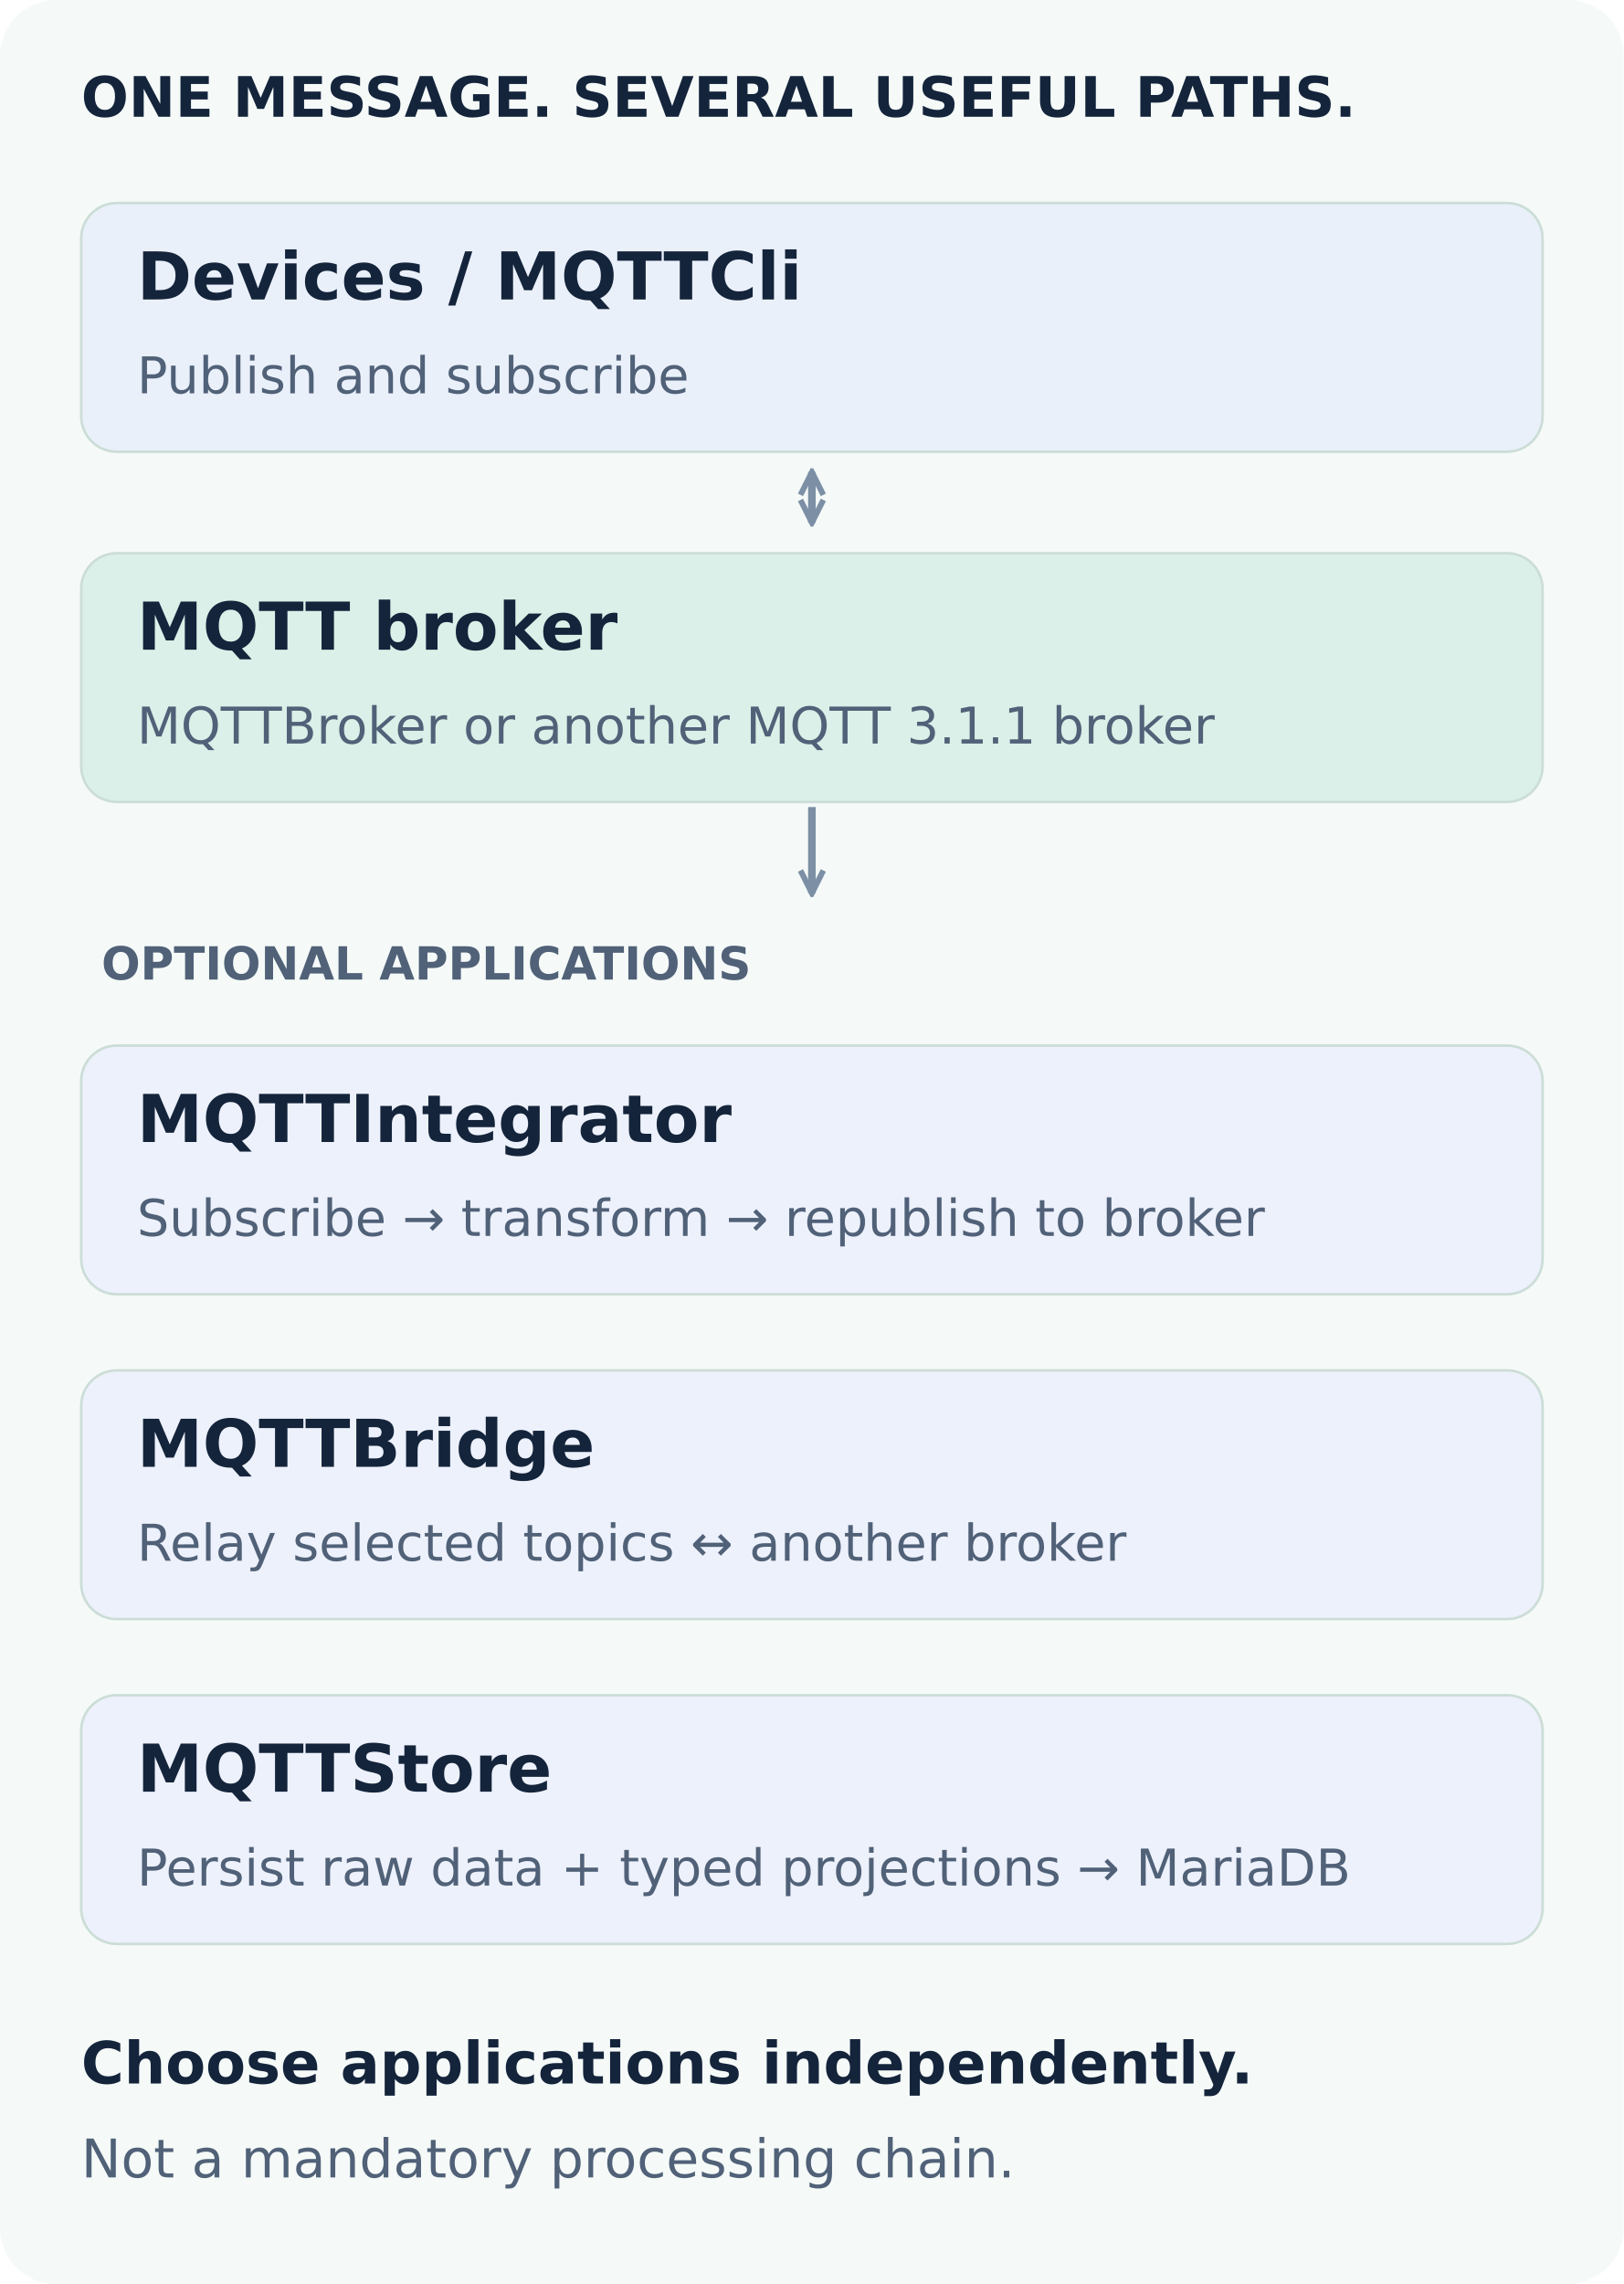
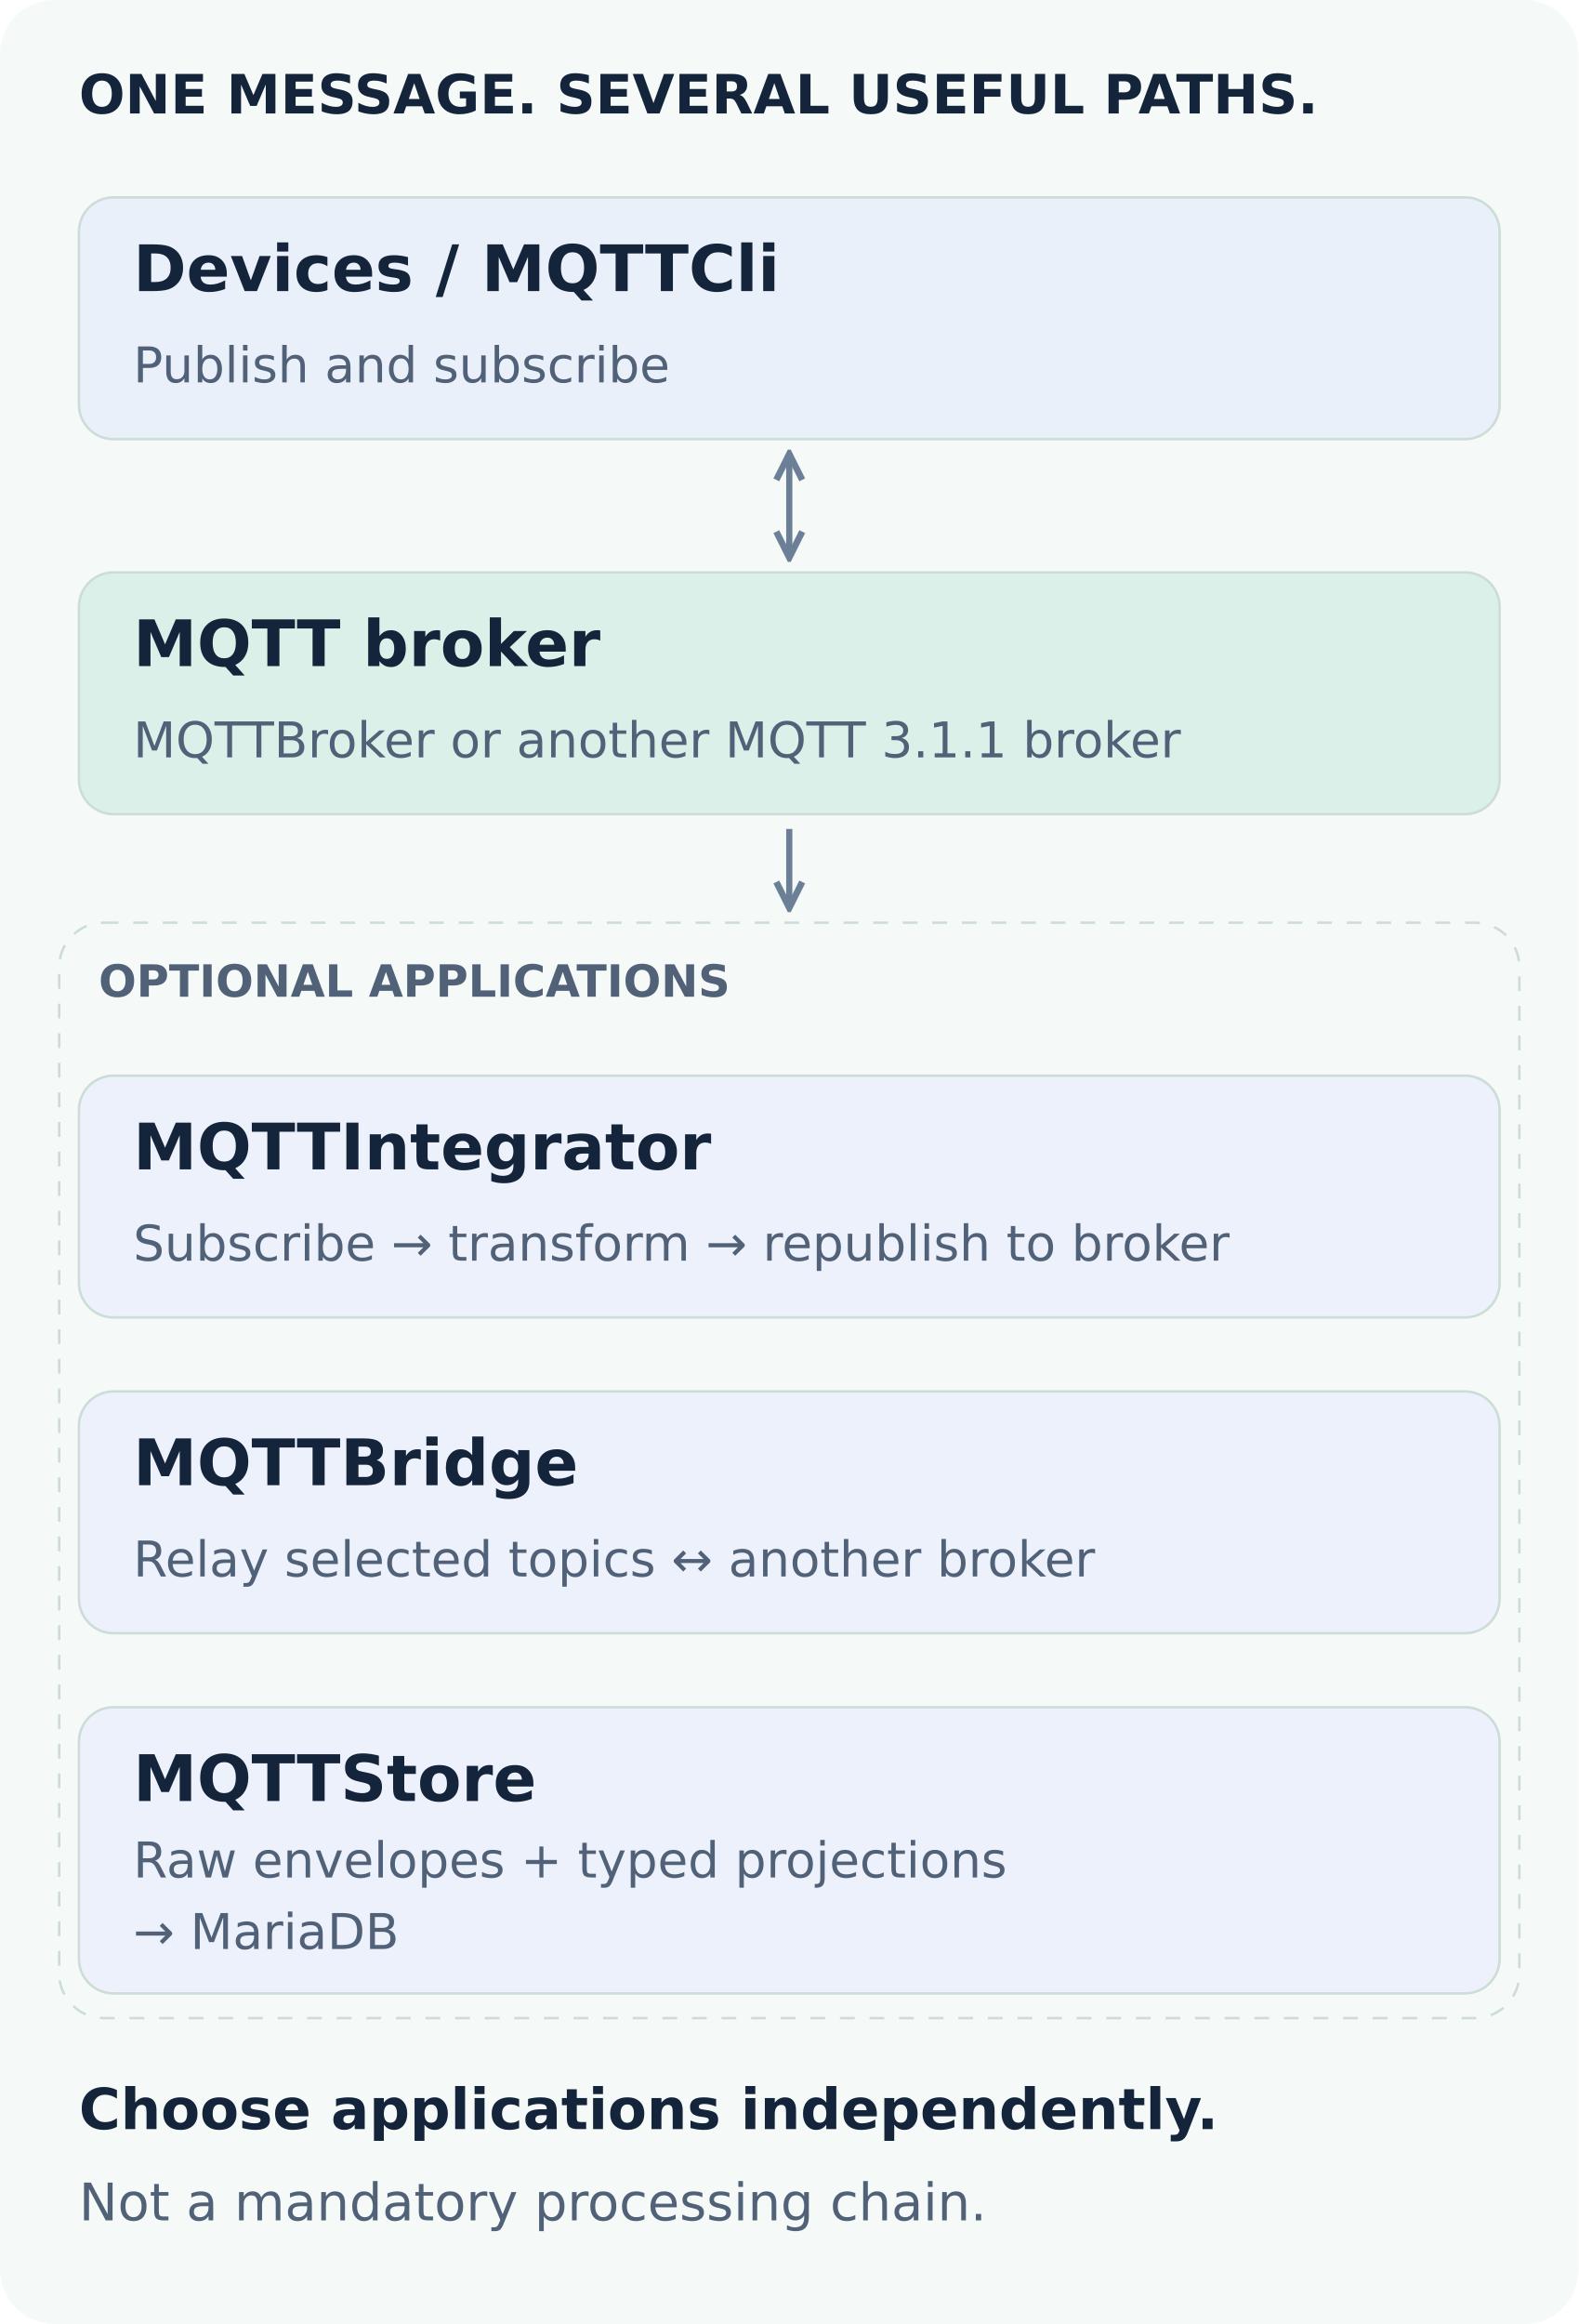
- <svg xmlns="http://www.w3.org/2000/svg" viewBox="0 0 640 900" role="img" aria-labelledby="mqttsuite-message-flow-mobile-title mqttsuite-message-flow-mobile-desc">
+ <svg xmlns="http://www.w3.org/2000/svg" viewBox="0 0 640 942" role="img" aria-labelledby="mqttsuite-message-flow-mobile-title mqttsuite-message-flow-mobile-desc">
  <defs>
    <linearGradient id="mqttsuite-message-flow-mobile-bg" x2="1" y2="1">
      <stop stop-color="#101f35" />
      <stop offset="1" stop-color="#172f47" />
    </linearGradient>
-     <marker id="mqttsuite-message-flow-mobile-arrow" markerUnits="userSpaceOnUse" markerWidth="12" markerHeight="12" viewBox="0 0 8 8" refX="7" refY="4" orient="auto-start-reverse">
-       <path d="M1 1L7 4L1 7" fill="none" stroke="#7c8fa5" stroke-width="1.5" />
+     <marker id="mqttsuite-message-flow-mobile-arrow" markerUnits="userSpaceOnUse" markerWidth="14" markerHeight="14" viewBox="0 0 8 8" refX="7" refY="4" orient="auto-start-reverse">
+       <path d="M1 1L7 4L1 7" fill="none" stroke="#6b7f96" stroke-width="1.5" />
    </marker>
  </defs>
  <g font-family="DejaVu Sans,Arial,sans-serif">
-     <rect x="0" y="0" width="640" height="900" rx="22" fill="#f5faf8" stroke="none" />
+     <rect x="0" y="0" width="640" height="942" rx="22" fill="#f5faf8" stroke="none" />
    <text x="32" y="46" font-size="22" fill="#14243b" font-weight="700">ONE MESSAGE. SEVERAL USEFUL PATHS.</text>
    <rect x="32" y="80" width="576" height="98" rx="14" fill="#eaf0fa" stroke="#ccddd7" />
    <text x="54" y="118" font-size="26" fill="#14243b" font-weight="700">Devices / MQTTCli</text>
    <text x="54" y="155" font-size="20" fill="#506178" font-weight="400">Publish and subscribe</text>
-     <path d="M320 186L320 206" fill="none" stroke="#7c8fa5" stroke-width="3" marker-end="url(#mqttsuite-message-flow-mobile-arrow)" marker-start="url(#mqttsuite-message-flow-mobile-arrow)" />
-     <rect x="32" y="218" width="576" height="98" rx="14" fill="#daf0e8" stroke="#ccddd7" />
-     <text x="54" y="256" font-size="26" fill="#14243b" font-weight="700">MQTT broker</text>
-     <text x="54" y="293" font-size="20" fill="#506178" font-weight="400">MQTTBroker or another MQTT 3.1.1 broker</text>
-     <path d="M320 318L320 352" fill="none" stroke="#7c8fa5" stroke-width="3" marker-end="url(#mqttsuite-message-flow-mobile-arrow)" />
-     <text x="40" y="386" font-size="18" fill="#506178" font-weight="700">OPTIONAL APPLICATIONS</text>
-     <rect x="32" y="412" width="576" height="98" rx="14" fill="#edf1fb" stroke="#ccddd7" />
-     <text x="54" y="450" font-size="26" fill="#14243b" font-weight="700">MQTTIntegrator</text>
-     <text x="54" y="487" font-size="20" fill="#506178" font-weight="400">Subscribe → transform → republish to broker</text>
-     <rect x="32" y="540" width="576" height="98" rx="14" fill="#edf1fb" stroke="#ccddd7" />
-     <text x="54" y="578" font-size="26" fill="#14243b" font-weight="700">MQTTBridge</text>
-     <text x="54" y="615" font-size="20" fill="#506178" font-weight="400">Relay selected topics ↔ another broker</text>
-     <rect x="32" y="668" width="576" height="98" rx="14" fill="#edf1fb" stroke="#ccddd7" />
-     <text x="54" y="706" font-size="26" fill="#14243b" font-weight="700">MQTTStore</text>
-     <text x="54" y="743" font-size="20" fill="#506178" font-weight="400">Persist raw data + typed projections → MariaDB</text>
-     <text x="32" y="821" font-size="23" fill="#14243b" font-weight="700">Choose applications independently.</text>
-     <text x="32" y="858" font-size="21" fill="#506178" font-weight="400">Not a mandatory processing chain.</text>
+     <path d="M320 184L320 226" fill="none" stroke="#6b7f96" stroke-width="2.5" marker-end="url(#mqttsuite-message-flow-mobile-arrow)" marker-start="url(#mqttsuite-message-flow-mobile-arrow)" />
+     <rect x="32" y="232" width="576" height="98" rx="14" fill="#daf0e8" stroke="#ccddd7" />
+     <text x="54" y="270" font-size="26" fill="#14243b" font-weight="700">MQTT broker</text>
+     <text x="54" y="307" font-size="20" fill="#506178" font-weight="400">MQTTBroker or another MQTT 3.1.1 broker</text>
+     <rect x="24" y="374" width="592" height="444" rx="18" fill="none" stroke="#ccddd7" stroke-dasharray="6 6" />
+     <path d="M320 336L320 368" fill="none" stroke="#6b7f96" stroke-width="2.5" marker-end="url(#mqttsuite-message-flow-mobile-arrow)" />
+     <text x="40" y="404" font-size="18" fill="#506178" font-weight="700">OPTIONAL APPLICATIONS</text>
+     <rect x="32" y="436" width="576" height="98" rx="14" fill="#edf1fb" stroke="#ccddd7" />
+     <text x="54" y="474" font-size="26" fill="#14243b" font-weight="700">MQTTIntegrator</text>
+     <text x="54" y="511" font-size="20" fill="#506178" font-weight="400">Subscribe → transform → republish to broker</text>
+     <rect x="32" y="564" width="576" height="98" rx="14" fill="#edf1fb" stroke="#ccddd7" />
+     <text x="54" y="602" font-size="26" fill="#14243b" font-weight="700">MQTTBridge</text>
+     <text x="54" y="639" font-size="20" fill="#506178" font-weight="400">Relay selected topics ↔ another broker</text>
+     <rect x="32" y="692" width="576" height="116" rx="14" fill="#edf1fb" stroke="#ccddd7" />
+     <text x="54" y="730" font-size="26" fill="#14243b" font-weight="700">MQTTStore</text>
+     <text x="54" y="761" font-size="20" fill="#506178" font-weight="400">Raw envelopes + typed projections</text>
+     <text x="54" y="790" font-size="20" fill="#506178" font-weight="400">→ MariaDB</text>
+     <text x="32" y="863" font-size="23" fill="#14243b" font-weight="700">Choose applications independently.</text>
+     <text x="32" y="900" font-size="21" fill="#506178" font-weight="400">Not a mandatory processing chain.</text>
  </g>
</svg>
